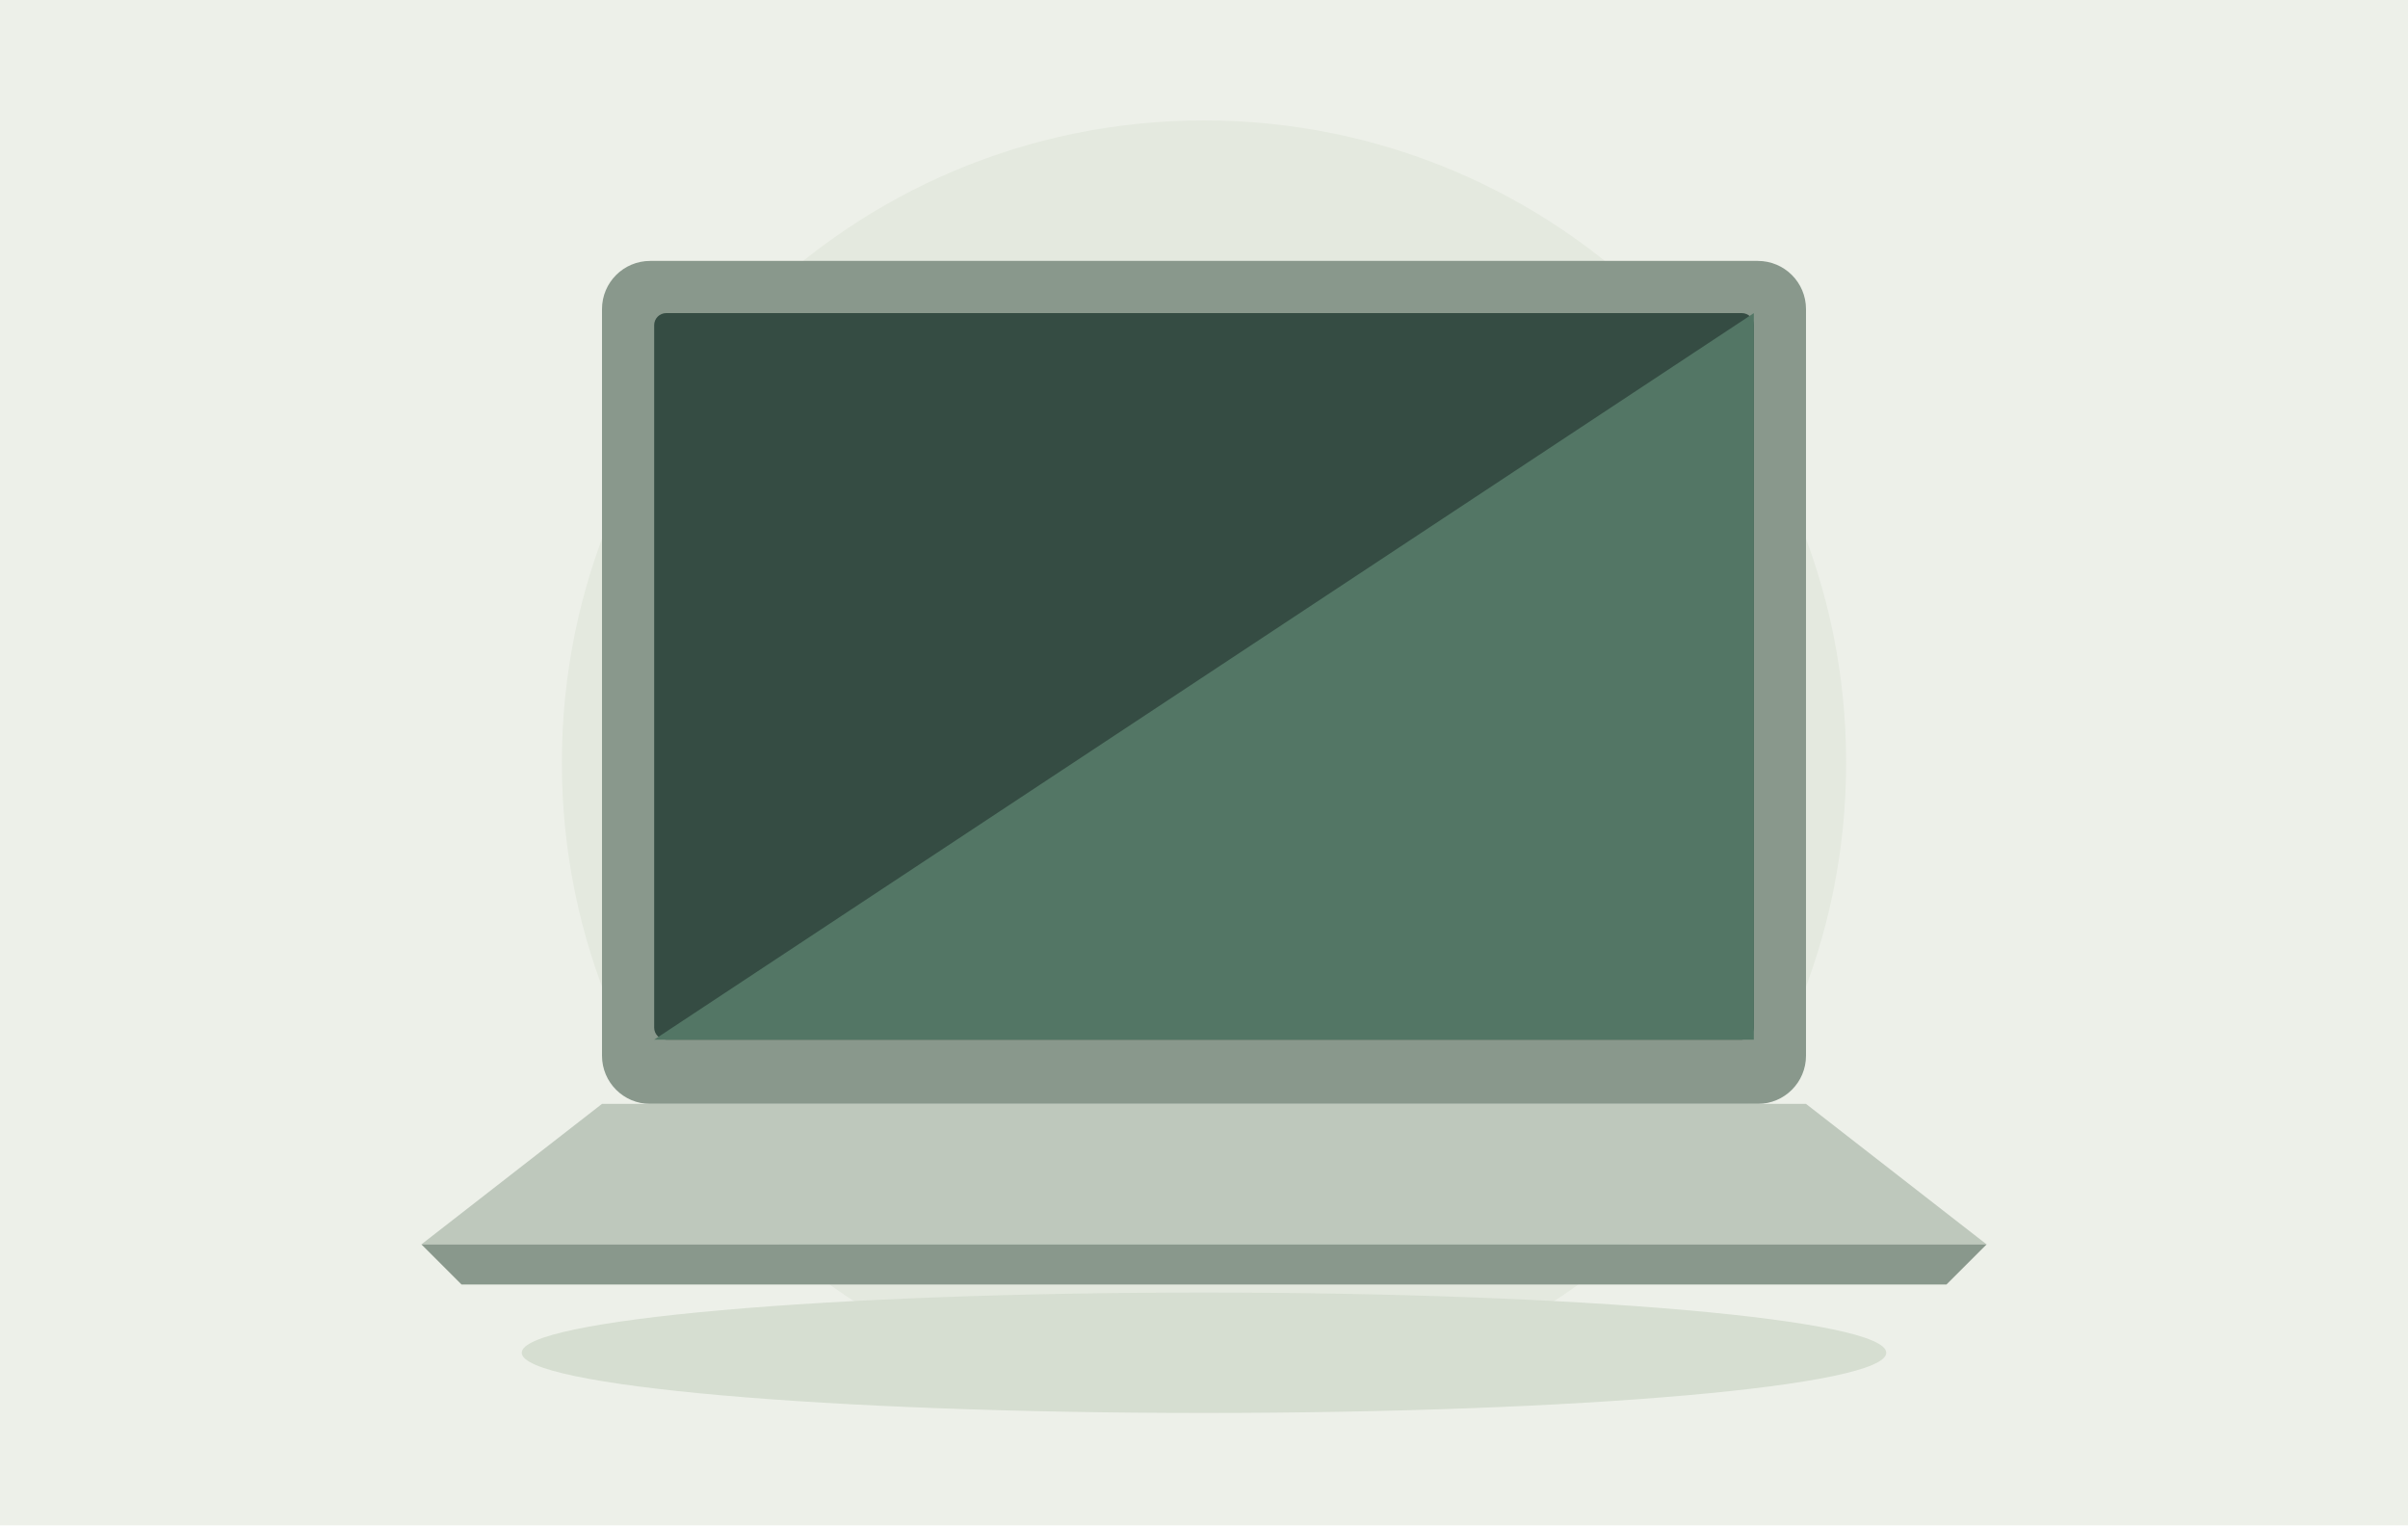
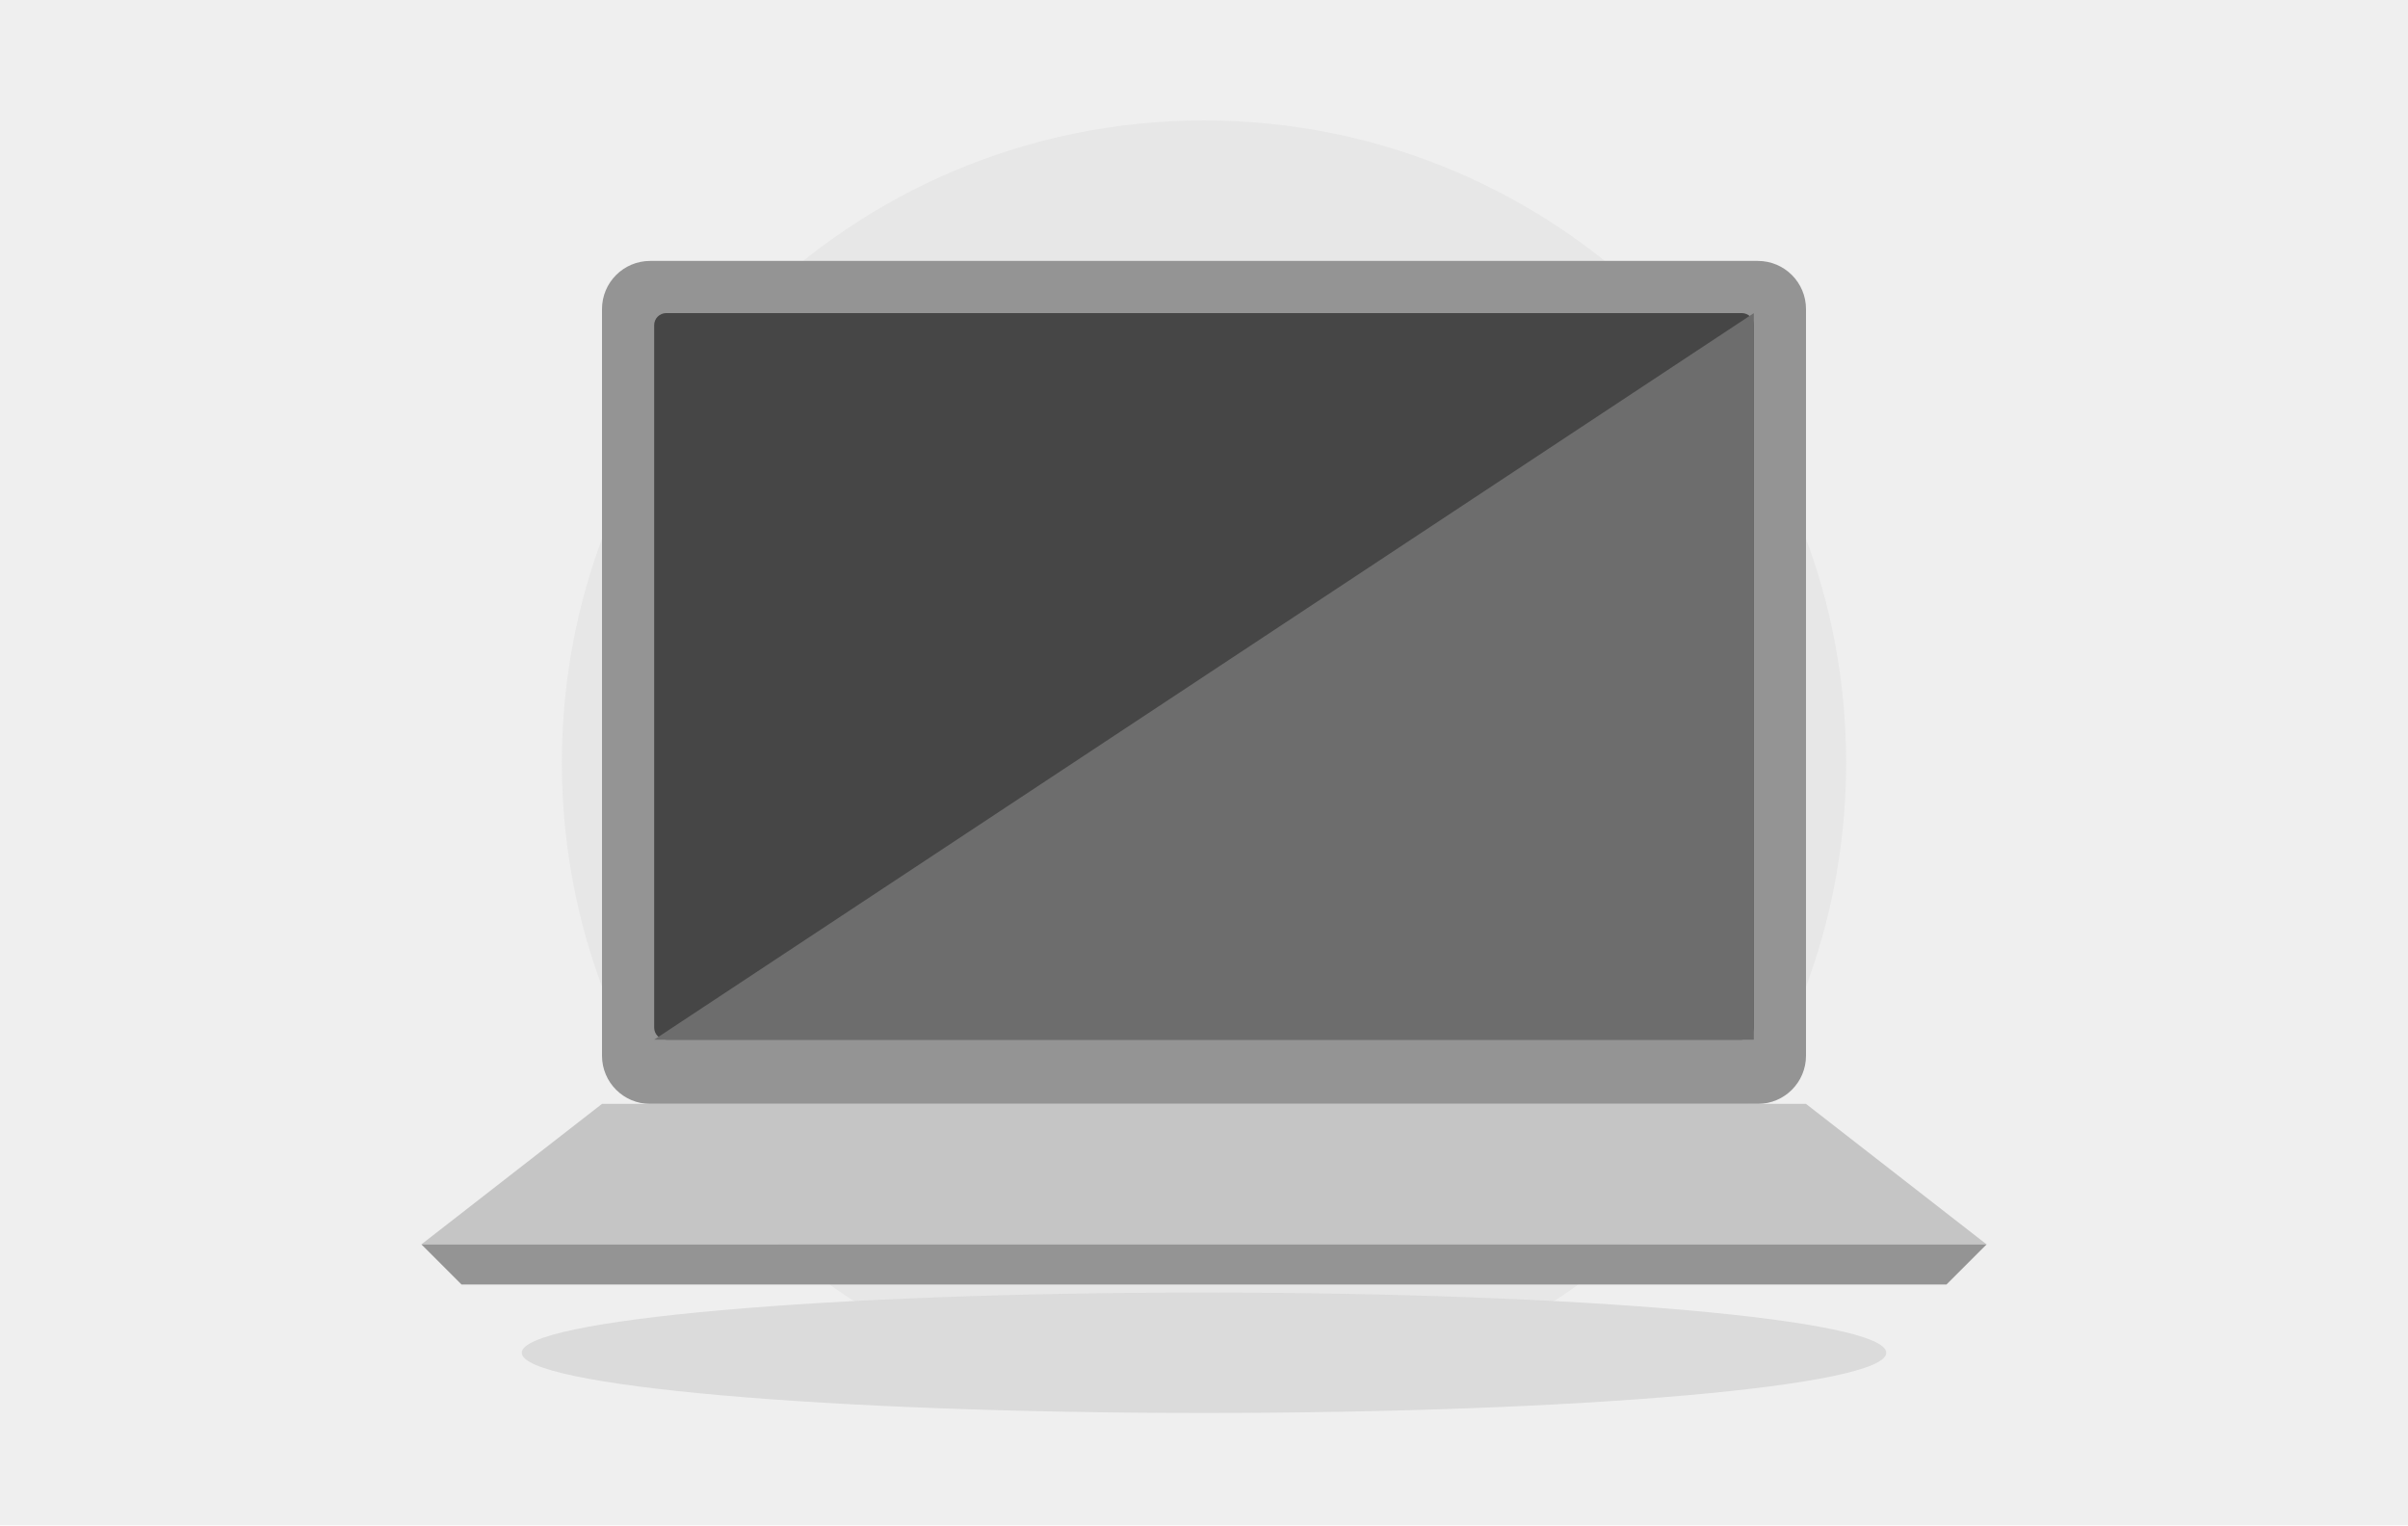
<svg xmlns="http://www.w3.org/2000/svg" viewBox="0 0 600 380">
  <defs>
    <linearGradient id="metal" x2="1" y2="1">
-       <stop stop-color="#849789" />
-       <stop offset=".5" stop-color="#bcc6bd" />
-       <stop offset="1" stop-color="#526658" />
+       <stop stop-color="#929292" />
+       <stop offset=".5" stop-color="#c3c3c3" />
+       <stop offset="1" stop-color="#616161" />
    </linearGradient>
  </defs>
-   <rect width="600" height="380" fill="#edf0e9" />
-   <circle cx="300" cy="190" r="160" fill="#e4e9df" />
-   <ellipse cx="300" cy="337" rx="170" ry="15" fill="#d6ded1" />
-   <rect x="150" y="65" width="300" height="210" rx="12" fill="#89988c" />
-   <rect x="163" y="78" width="274" height="181" rx="3" fill="#354c43" />
-   <path d="M163 259L437 78v181z" fill="#537665" />
-   <path d="M150 275h300l45 35H105z" fill="#bec8bc" />
-   <path d="M105 310h390l-10 10H115z" fill="#89988c" />
+   <rect width="600" height="380" fill="#efefef" />
+   <circle cx="300" cy="190" r="160" fill="#e7e7e7" />
+   <ellipse cx="300" cy="337" rx="170" ry="15" fill="#dbdbdb" />
+   <rect x="150" y="65" width="300" height="210" rx="12" fill="#949494" />
+   <rect x="163" y="78" width="274" height="181" rx="3" fill="#464646" />
+   <path d="M163 259L437 78v181z" fill="#6d6d6d" />
+   <path d="M150 275h300l45 35H105z" fill="#c5c5c5" />
+   <path d="M105 310h390l-10 10H115z" fill="#949494" />
</svg>
